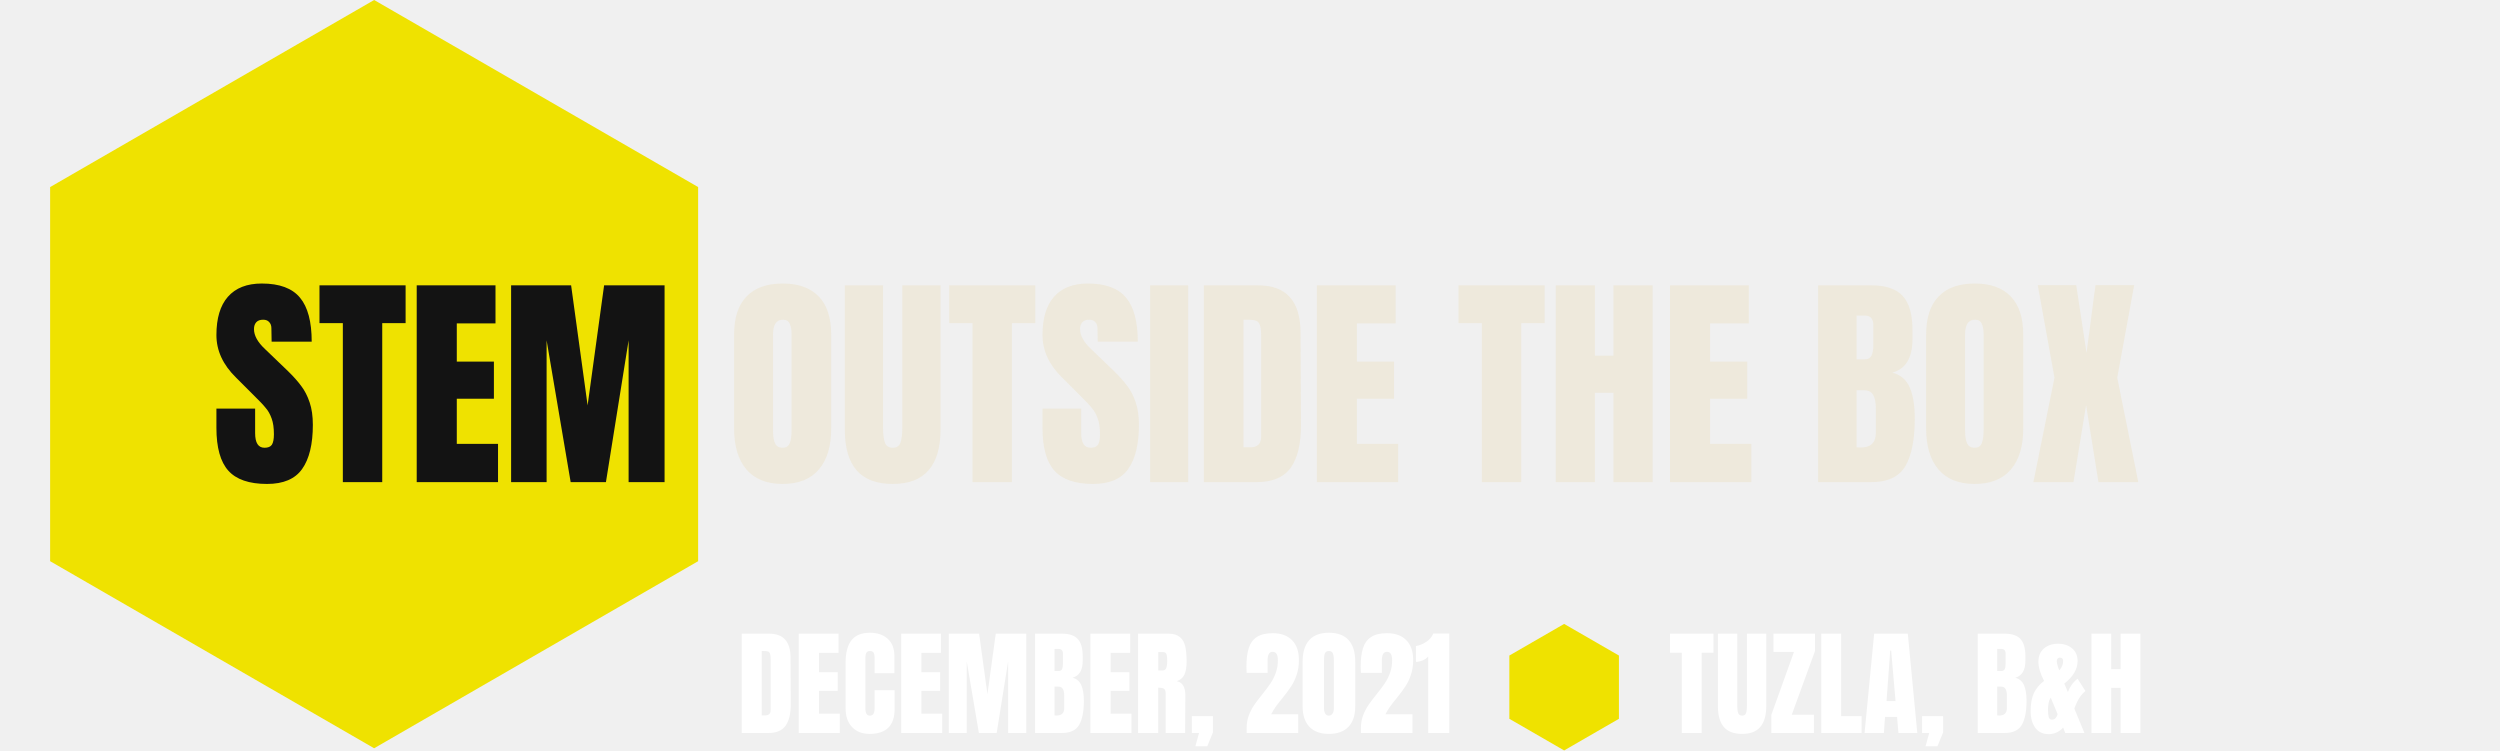
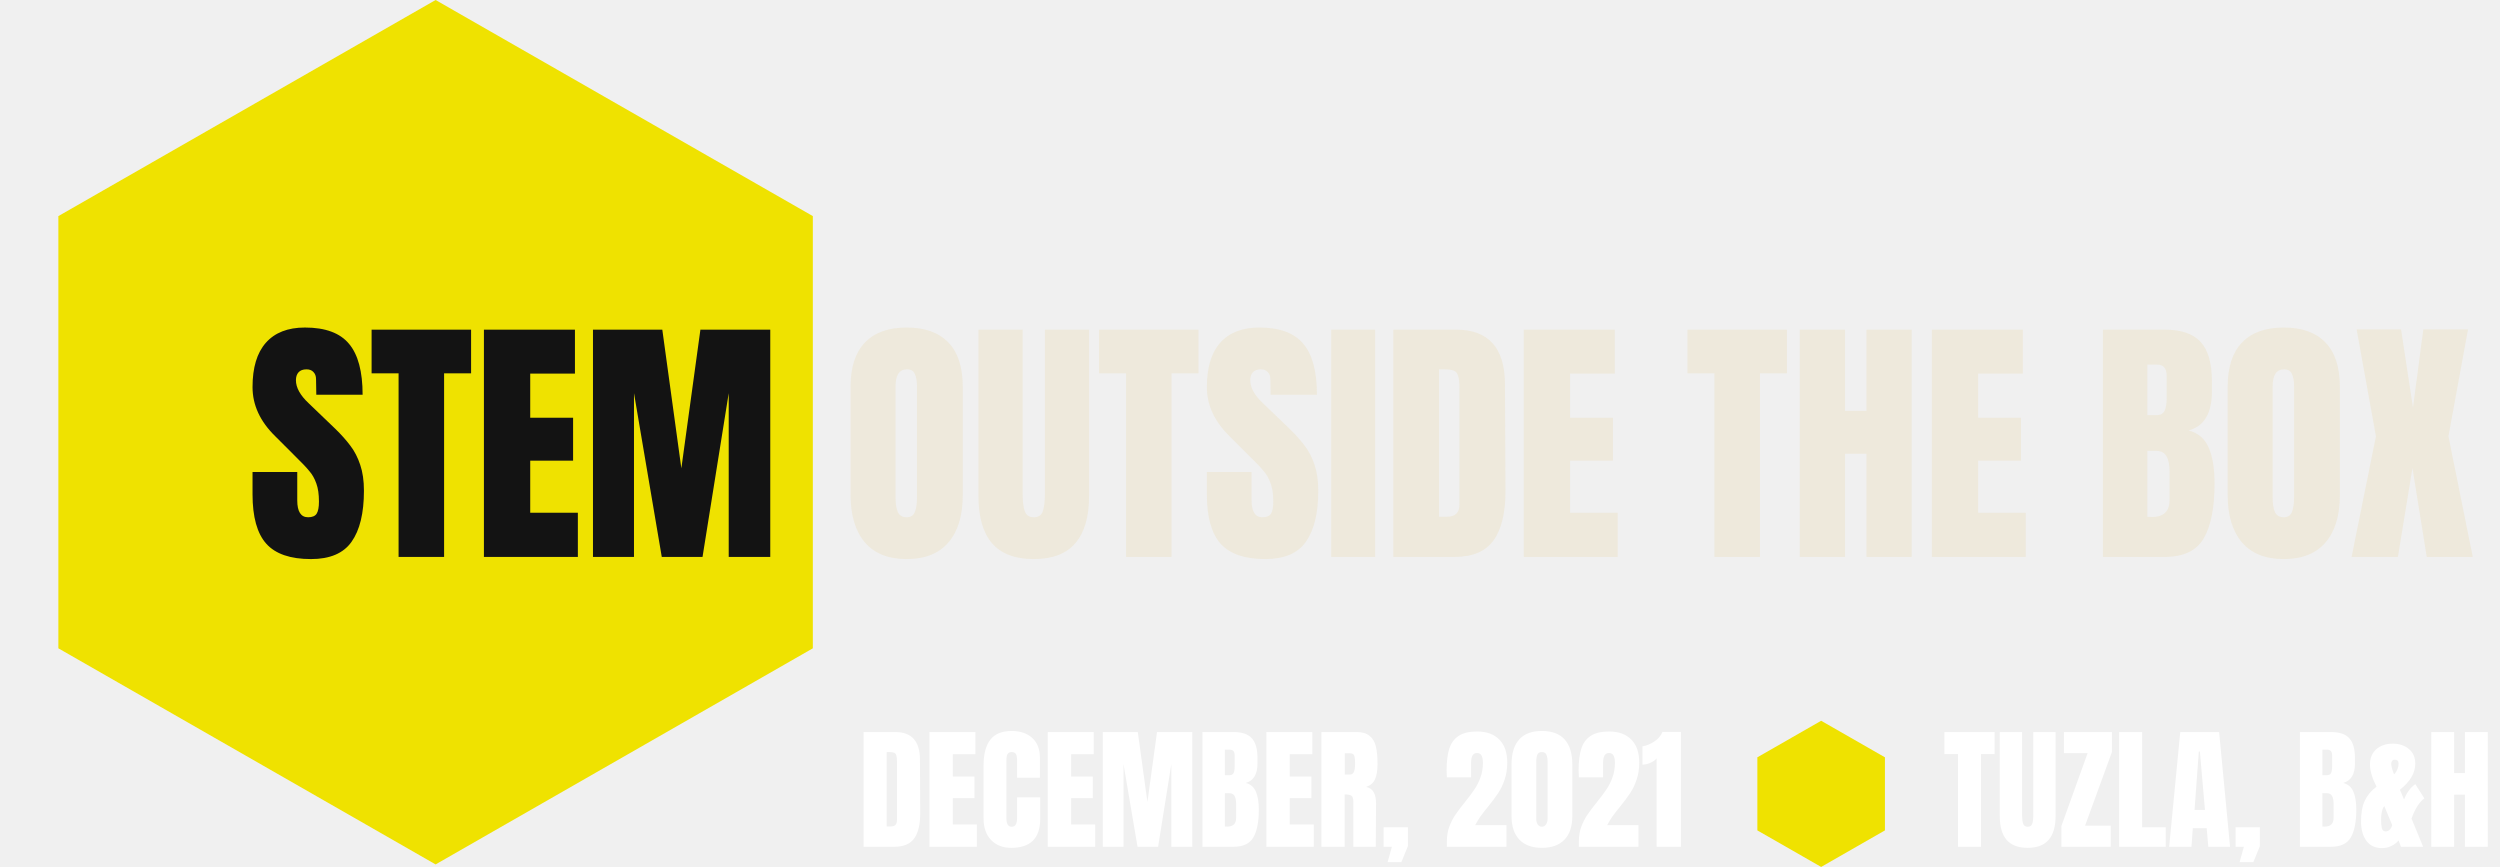
- <svg xmlns="http://www.w3.org/2000/svg" width="1146" height="344" viewBox="0 0 1146 344" fill="none">
-   <path d="M340.014 290.473H352.575C355.826 290.473 358.264 291.374 359.889 293.176C361.514 294.978 362.345 297.646 362.38 301.179L362.486 322.485C362.521 326.972 361.744 330.347 360.154 332.608C358.564 334.869 355.932 336 352.257 336H340.014V290.473ZM350.773 327.944C352.434 327.944 353.264 327.131 353.264 325.506V302.027C353.264 301.002 353.176 300.243 352.999 299.748C352.858 299.218 352.575 298.865 352.151 298.688C351.727 298.511 351.073 298.423 350.19 298.423H349.183V327.944H350.773ZM366.152 336V290.473H384.384V299.271H375.427V308.122H384.013V316.708H375.427V327.149H384.967V336H366.152ZM398.593 336.424C395.272 336.424 392.604 335.382 390.59 333.297C388.612 331.212 387.622 328.35 387.622 324.711V303.723C387.622 299.2 388.523 295.791 390.325 293.494C392.127 291.197 394.954 290.049 398.805 290.049C402.162 290.049 404.865 290.968 406.914 292.805C408.964 294.642 409.988 297.292 409.988 300.755V308.599H400.925V301.868C400.925 300.561 400.766 299.66 400.448 299.165C400.13 298.67 399.583 298.423 398.805 298.423C397.993 298.423 397.427 298.706 397.109 299.271C396.827 299.836 396.685 300.667 396.685 301.762V324.605C396.685 325.806 396.862 326.69 397.215 327.255C397.569 327.785 398.099 328.05 398.805 328.05C400.219 328.05 400.925 326.902 400.925 324.605V316.39H410.094V324.976C410.094 332.608 406.261 336.424 398.593 336.424ZM413.096 336V290.473H431.328V299.271H422.371V308.122H430.957V316.708H422.371V327.149H431.911V336H413.096ZM434.938 336V290.473H448.824L452.64 318.245L456.456 290.473H470.448V336H462.127V303.193L456.88 336H448.718L443.153 303.193V336H434.938ZM474.481 290.473H486.83C490.151 290.473 492.554 291.286 494.038 292.911C495.557 294.536 496.317 297.186 496.317 300.861V302.875C496.317 307.221 494.762 309.818 491.653 310.666C493.561 311.161 494.903 312.309 495.681 314.111C496.458 315.913 496.847 318.298 496.847 321.266C496.847 326.107 496.122 329.781 494.674 332.29C493.225 334.763 490.61 336 486.83 336H474.481V290.473ZM485.24 307.592C486.017 307.592 486.547 307.309 486.83 306.744C487.112 306.143 487.254 305.313 487.254 304.253V299.695C487.254 298.211 486.6 297.469 485.293 297.469H483.385V307.592H485.24ZM484.286 327.997C486.653 327.997 487.837 326.866 487.837 324.605V318.934C487.837 317.556 487.625 316.514 487.201 315.807C486.812 315.1 486.105 314.747 485.081 314.747H483.385V327.944L484.286 327.997ZM499.842 336V290.473H518.074V299.271H509.117V308.122H517.703V316.708H509.117V327.149H518.657V336H499.842ZM521.684 290.473H535.676C537.902 290.473 539.616 290.985 540.817 292.01C542.054 292.999 542.884 294.413 543.308 296.25C543.732 298.052 543.944 300.366 543.944 303.193C543.944 305.772 543.608 307.786 542.937 309.235C542.266 310.684 541.1 311.691 539.439 312.256C540.817 312.539 541.806 313.228 542.407 314.323C543.043 315.418 543.361 316.902 543.361 318.775L543.255 336H534.351V318.192C534.351 316.92 534.104 316.107 533.609 315.754C533.114 315.401 532.213 315.224 530.906 315.224V336H521.684V290.473ZM533.132 307.327C534.404 307.327 535.04 305.949 535.04 303.193C535.04 301.992 534.987 301.091 534.881 300.49C534.775 299.889 534.581 299.483 534.298 299.271C534.015 299.024 533.609 298.9 533.079 298.9H530.959V307.327H533.132ZM547.949 342.095L549.645 336H546.359V328.262H556.005V335.735L553.408 342.095H547.949ZM571.465 333.827C571.465 331.742 571.783 329.817 572.419 328.05C573.09 326.283 573.903 324.693 574.857 323.28C575.811 321.867 577.065 320.206 578.62 318.298C580.21 316.319 581.464 314.641 582.383 313.263C583.337 311.885 584.132 310.313 584.768 308.546C585.439 306.744 585.775 304.801 585.775 302.716C585.775 301.479 585.598 300.525 585.245 299.854C584.892 299.147 584.256 298.794 583.337 298.794C581.818 298.794 581.058 300.154 581.058 302.875V308.44H571.465L571.359 305.631C571.359 302.168 571.712 299.324 572.419 297.098C573.126 294.872 574.362 293.176 576.129 292.01C577.896 290.844 580.334 290.261 583.443 290.261C587.259 290.261 590.209 291.339 592.294 293.494C594.379 295.614 595.421 298.635 595.421 302.557C595.421 305.066 595.068 307.345 594.361 309.394C593.69 311.408 592.842 313.175 591.817 314.694C590.828 316.213 589.503 317.998 587.842 320.047C586.641 321.496 585.634 322.785 584.821 323.916C584.044 325.047 583.337 326.213 582.701 327.414H595.103V336H571.465V333.827ZM609.155 336.424C605.304 336.424 602.336 335.346 600.251 333.191C598.167 331 597.124 327.891 597.124 323.863V303.299C597.124 298.988 598.131 295.702 600.145 293.441C602.159 291.18 605.163 290.049 609.155 290.049C613.183 290.049 616.204 291.18 618.218 293.441C620.232 295.702 621.239 298.988 621.239 303.299V323.863C621.239 327.926 620.197 331.036 618.112 333.191C616.028 335.346 613.042 336.424 609.155 336.424ZM609.155 328.05C609.827 328.05 610.374 327.75 610.798 327.149C611.222 326.513 611.434 325.771 611.434 324.923V302.451C611.434 301.144 611.275 300.154 610.957 299.483C610.675 298.776 610.074 298.423 609.155 298.423C608.237 298.423 607.636 298.776 607.353 299.483C607.071 300.154 606.929 301.144 606.929 302.451V324.923C606.929 325.771 607.124 326.513 607.512 327.149C607.936 327.75 608.484 328.05 609.155 328.05ZM623.844 333.827C623.844 331.742 624.162 329.817 624.798 328.05C625.469 326.283 626.282 324.693 627.236 323.28C628.19 321.867 629.444 320.206 630.999 318.298C632.589 316.319 633.843 314.641 634.762 313.263C635.716 311.885 636.511 310.313 637.147 308.546C637.818 306.744 638.154 304.801 638.154 302.716C638.154 301.479 637.977 300.525 637.624 299.854C637.271 299.147 636.635 298.794 635.716 298.794C634.197 298.794 633.437 300.154 633.437 302.875V308.44H623.844L623.738 305.631C623.738 302.168 624.091 299.324 624.798 297.098C625.505 294.872 626.741 293.176 628.508 292.01C630.275 290.844 632.713 290.261 635.822 290.261C639.638 290.261 642.588 291.339 644.673 293.494C646.758 295.614 647.8 298.635 647.8 302.557C647.8 305.066 647.447 307.345 646.74 309.394C646.069 311.408 645.221 313.175 644.196 314.694C643.207 316.213 641.882 317.998 640.221 320.047C639.02 321.496 638.013 322.785 637.2 323.916C636.423 325.047 635.716 326.213 635.08 327.414H647.482V336H623.844V333.827ZM654.697 300.914C654.097 301.656 653.249 302.257 652.153 302.716C651.093 303.175 650.069 303.405 649.079 303.405V296.144C650.634 295.897 652.171 295.278 653.69 294.289C655.245 293.3 656.358 292.01 657.029 290.42H664.343V336H654.697V300.914Z" fill="white" />
-   <path d="M770.936 336V299.218H765.53V290.473H785.458V299.218H780.052V336H770.936ZM798.575 336.424C794.829 336.424 792.038 335.364 790.201 333.244C788.399 331.124 787.498 327.979 787.498 323.81V290.473H796.349V323.439C796.349 324.888 796.49 326.018 796.773 326.831C797.055 327.644 797.656 328.05 798.575 328.05C799.493 328.05 800.094 327.661 800.377 326.884C800.659 326.071 800.801 324.923 800.801 323.439V290.473H809.652V323.81C809.652 327.979 808.733 331.124 806.896 333.244C805.094 335.364 802.32 336.424 798.575 336.424ZM811.964 336V327.732L822.352 298.847H812.971V290.473H831.998V298.423L821.345 327.626H831.521V336H811.964ZM834.868 336V290.473H843.984V328.262H853.365V336H834.868ZM854.715 336L859.114 290.473H874.537L878.883 336H870.244L869.608 328.633H864.096L863.566 336H854.715ZM864.785 321.372H868.919L866.905 298.211H866.481L864.785 321.372ZM882.665 342.095L884.361 336H881.075V328.262H890.721V335.735L888.124 342.095H882.665ZM906.605 290.473H918.954C922.275 290.473 924.678 291.286 926.162 292.911C927.681 294.536 928.441 297.186 928.441 300.861V302.875C928.441 307.221 926.886 309.818 923.777 310.666C925.685 311.161 927.027 312.309 927.805 314.111C928.582 315.913 928.971 318.298 928.971 321.266C928.971 326.107 928.246 329.781 926.798 332.29C925.349 334.763 922.734 336 918.954 336H906.605V290.473ZM917.364 307.592C918.141 307.592 918.671 307.309 918.954 306.744C919.236 306.143 919.378 305.313 919.378 304.253V299.695C919.378 298.211 918.724 297.469 917.417 297.469H915.509V307.592H917.364ZM916.41 327.997C918.777 327.997 919.961 326.866 919.961 324.605V318.934C919.961 317.556 919.749 316.514 919.325 315.807C918.936 315.1 918.229 314.747 917.205 314.747H915.509V327.944L916.41 327.997ZM939.174 336.53C936.453 336.53 934.386 335.558 932.973 333.615C931.56 331.672 930.853 329.145 930.853 326.036C930.853 322.573 931.348 319.8 932.337 317.715C933.326 315.595 934.881 313.74 937.001 312.15C935.27 308.758 934.404 305.825 934.404 303.352C934.404 300.773 935.234 298.759 936.895 297.31C938.591 295.826 940.764 295.084 943.414 295.084C946.029 295.084 948.166 295.791 949.827 297.204C951.523 298.582 952.371 300.525 952.371 303.034C952.371 306.709 950.339 310.154 946.276 313.369L947.919 317.238C948.908 314.623 950.392 312.592 952.371 311.143L955.975 316.761C953.89 318.386 952.194 321.072 950.887 324.817L955.498 336H946.7L945.746 333.509C945.004 334.392 944.05 335.117 942.884 335.682C941.753 336.247 940.517 336.53 939.174 336.53ZM944.368 306.797C944.721 306.408 945.039 305.861 945.322 305.154C945.605 304.412 945.746 303.705 945.746 303.034C945.746 301.974 945.234 301.444 944.209 301.444C943.785 301.444 943.449 301.603 943.202 301.921C942.955 302.204 942.831 302.575 942.831 303.034C942.831 303.953 943.202 305.366 943.944 307.274L944.368 306.797ZM940.605 329.905C941.276 329.905 941.842 329.658 942.301 329.163C942.76 328.633 943.061 328.032 943.202 327.361L940.075 319.835L939.757 320.312C939.474 320.736 939.245 321.407 939.068 322.326C938.891 323.245 938.803 324.146 938.803 325.029V325.294C938.803 326.672 938.909 327.785 939.121 328.633C939.333 329.481 939.828 329.905 940.605 329.905ZM958.725 336V290.473H967.788V306.744H972.081V290.473H981.144V336H972.081V315.33H967.788V336H958.725Z" fill="white" />
-   <path d="M171.5 0L320.023 85.75V257.25L171.5 343L22.977 257.25V85.75L171.5 0Z" fill="#EFE200" />
-   <path d="M717 286L742.115 300.5V329.5L717 344L691.885 329.5V300.5L717 286Z" fill="#EFE200" />
-   <path d="M122.41 221.84C114.22 221.84 108.305 219.81 104.665 215.75C101.025 211.69 99.205 205.145 99.205 196.115V187.295H116.95V198.53C116.95 203.01 118.385 205.25 121.255 205.25C122.865 205.25 123.985 204.795 124.615 203.885C125.245 202.905 125.56 201.295 125.56 199.055C125.56 196.115 125.21 193.7 124.51 191.81C123.81 189.85 122.9 188.24 121.78 186.98C120.73 185.65 118.805 183.62 116.005 180.89L108.235 173.12C102.215 167.24 99.205 160.73 99.205 153.59C99.205 145.89 100.955 140.045 104.455 136.055C108.025 131.995 113.205 129.965 119.995 129.965C128.115 129.965 133.96 132.135 137.53 136.475C141.1 140.745 142.885 147.465 142.885 156.635H124.51L124.405 150.44C124.405 149.25 124.055 148.305 123.355 147.605C122.725 146.905 121.815 146.555 120.625 146.555C119.225 146.555 118.175 146.94 117.475 147.71C116.775 148.48 116.425 149.53 116.425 150.86C116.425 153.8 118.105 156.845 121.465 159.995L131.965 170.075C134.415 172.455 136.445 174.73 138.055 176.9C139.665 179 140.96 181.52 141.94 184.46C142.92 187.33 143.41 190.76 143.41 194.75C143.41 203.64 141.765 210.395 138.475 215.015C135.255 219.565 129.9 221.84 122.41 221.84ZM157.158 221V148.13H146.448V130.805H185.928V148.13H175.218V221H157.158ZM191.019 221V130.805H227.139V148.235H209.394V165.77H226.404V182.78H209.394V203.465H228.294V221H191.019ZM234.291 221V130.805H261.801L269.361 185.825L276.921 130.805H304.641V221H288.156V156.005L277.761 221H261.591L250.566 156.005V221H234.291Z" fill="#131313" />
-   <path d="M358.765 221.84C351.485 221.84 345.955 219.635 342.175 215.225C338.395 210.745 336.505 204.48 336.505 196.43V153.485C336.505 145.715 338.395 139.87 342.175 135.95C345.955 131.96 351.485 129.965 358.765 129.965C366.045 129.965 371.575 131.96 375.355 135.95C379.135 139.87 381.025 145.715 381.025 153.485V196.43C381.025 204.55 379.135 210.815 375.355 215.225C371.575 219.635 366.045 221.84 358.765 221.84ZM358.765 205.25C360.375 205.25 361.46 204.55 362.02 203.15C362.58 201.75 362.86 199.79 362.86 197.27V153.17C362.86 151.21 362.58 149.635 362.02 148.445C361.53 147.185 360.48 146.555 358.87 146.555C355.86 146.555 354.355 148.83 354.355 153.38V197.375C354.355 199.965 354.67 201.925 355.3 203.255C355.93 204.585 357.085 205.25 358.765 205.25ZM409.199 221.84C401.779 221.84 396.249 219.74 392.609 215.54C389.039 211.34 387.254 205.11 387.254 196.85V130.805H404.789V196.115C404.789 198.985 405.069 201.225 405.629 202.835C406.189 204.445 407.379 205.25 409.199 205.25C411.019 205.25 412.209 204.48 412.769 202.94C413.329 201.33 413.609 199.055 413.609 196.115V130.805H431.144V196.85C431.144 205.11 429.324 211.34 425.684 215.54C422.114 219.74 416.619 221.84 409.199 221.84ZM445.806 221V148.13H435.096V130.805H474.576V148.13H463.866V221H445.806ZM501.087 221.84C492.897 221.84 486.982 219.81 483.342 215.75C479.702 211.69 477.882 205.145 477.882 196.115V187.295H495.627V198.53C495.627 203.01 497.062 205.25 499.932 205.25C501.542 205.25 502.662 204.795 503.292 203.885C503.922 202.905 504.237 201.295 504.237 199.055C504.237 196.115 503.887 193.7 503.187 191.81C502.487 189.85 501.577 188.24 500.457 186.98C499.407 185.65 497.482 183.62 494.682 180.89L486.912 173.12C480.892 167.24 477.882 160.73 477.882 153.59C477.882 145.89 479.632 140.045 483.132 136.055C486.702 131.995 491.882 129.965 498.672 129.965C506.792 129.965 512.637 132.135 516.207 136.475C519.777 140.745 521.562 147.465 521.562 156.635H503.187L503.082 150.44C503.082 149.25 502.732 148.305 502.032 147.605C501.402 146.905 500.492 146.555 499.302 146.555C497.902 146.555 496.852 146.94 496.152 147.71C495.452 148.48 495.102 149.53 495.102 150.86C495.102 153.8 496.782 156.845 500.142 159.995L510.642 170.075C513.092 172.455 515.122 174.73 516.732 176.9C518.342 179 519.637 181.52 520.617 184.46C521.597 187.33 522.087 190.76 522.087 194.75C522.087 203.64 520.442 210.395 517.152 215.015C513.932 219.565 508.577 221.84 501.087 221.84ZM527.225 221V130.805H544.655V221H527.225ZM551.854 130.805H576.739C583.179 130.805 588.009 132.59 591.229 136.16C594.449 139.73 596.094 145.015 596.164 152.015L596.374 194.225C596.444 203.115 594.904 209.8 591.754 214.28C588.604 218.76 583.389 221 576.109 221H551.854V130.805ZM573.169 205.04C576.459 205.04 578.104 203.43 578.104 200.21V153.695C578.104 151.665 577.929 150.16 577.579 149.18C577.299 148.13 576.739 147.43 575.899 147.08C575.059 146.73 573.764 146.555 572.014 146.555H570.019V205.04H573.169ZM603.636 221V130.805H639.756V148.235H622.011V165.77H639.021V182.78H622.011V203.465H640.911V221H603.636ZM679.287 221V148.13H668.577V130.805H708.057V148.13H697.347V221H679.287ZM713.148 221V130.805H731.103V163.04H739.608V130.805H757.563V221H739.608V180.05H731.103V221H713.148ZM765.546 221V130.805H801.666V148.235H783.921V165.77H800.931V182.78H783.921V203.465H802.821V221H765.546ZM833.427 130.805H857.892C864.472 130.805 869.232 132.415 872.172 135.635C875.182 138.855 876.687 144.105 876.687 151.385V155.375C876.687 163.985 873.607 169.13 867.447 170.81C871.227 171.79 873.887 174.065 875.427 177.635C876.967 181.205 877.737 185.93 877.737 191.81C877.737 201.4 876.302 208.68 873.432 213.65C870.562 218.55 865.382 221 857.892 221H833.427V130.805ZM854.742 164.72C856.282 164.72 857.332 164.16 857.892 163.04C858.452 161.85 858.732 160.205 858.732 158.105V149.075C858.732 146.135 857.437 144.665 854.847 144.665H851.067V164.72H854.742ZM852.852 205.145C857.542 205.145 859.887 202.905 859.887 198.425V187.19C859.887 184.46 859.467 182.395 858.627 180.995C857.857 179.595 856.457 178.895 854.427 178.895H851.067V205.04L852.852 205.145ZM905.196 221.84C897.916 221.84 892.386 219.635 888.606 215.225C884.826 210.745 882.936 204.48 882.936 196.43V153.485C882.936 145.715 884.826 139.87 888.606 135.95C892.386 131.96 897.916 129.965 905.196 129.965C912.476 129.965 918.006 131.96 921.786 135.95C925.566 139.87 927.456 145.715 927.456 153.485V196.43C927.456 204.55 925.566 210.815 921.786 215.225C918.006 219.635 912.476 221.84 905.196 221.84ZM905.196 205.25C906.806 205.25 907.891 204.55 908.451 203.15C909.011 201.75 909.291 199.79 909.291 197.27V153.17C909.291 151.21 909.011 149.635 908.451 148.445C907.961 147.185 906.911 146.555 905.301 146.555C902.291 146.555 900.786 148.83 900.786 153.38V197.375C900.786 199.965 901.101 201.925 901.731 203.255C902.361 204.585 903.516 205.25 905.196 205.25ZM932.11 221L941.77 173.12L934.105 130.7H951.745L956.47 161.78L960.565 130.7H978.31L970.54 173.12L980.2 221H961.93L956.26 185.72L950.485 221H932.11Z" fill="#EEE9DC" />
+ <svg xmlns="http://www.w3.org/2000/svg" width="992" height="344" viewBox="0 0 992 344" fill="none">
+   <path d="M342.668 290.473H355.229C358.48 290.473 360.918 291.374 362.543 293.176C364.169 294.978 364.999 297.646 365.034 301.179L365.14 322.485C365.176 326.972 364.398 330.347 362.808 332.608C361.218 334.869 358.586 336 354.911 336H342.668V290.473ZM353.427 327.944C355.088 327.944 355.918 327.131 355.918 325.506V302.027C355.918 301.002 355.83 300.243 355.653 299.748C355.512 299.218 355.229 298.865 354.805 298.688C354.381 298.511 353.728 298.423 352.844 298.423H351.837V327.944H353.427ZM368.806 336V290.473H387.038V299.271H378.081V308.122H386.667V316.708H378.081V327.149H387.621V336H368.806ZM401.248 336.424C397.926 336.424 395.259 335.382 393.245 333.297C391.266 331.212 390.277 328.35 390.277 324.711V303.723C390.277 299.2 391.178 295.791 392.98 293.494C394.782 291.197 397.608 290.049 401.46 290.049C404.816 290.049 407.519 290.968 409.569 292.805C411.618 294.642 412.643 297.292 412.643 300.755V308.599H403.58V301.868C403.58 300.561 403.421 299.66 403.103 299.165C402.785 298.67 402.237 298.423 401.46 298.423C400.647 298.423 400.082 298.706 399.764 299.271C399.481 299.836 399.34 300.667 399.34 301.762V324.605C399.34 325.806 399.516 326.69 399.87 327.255C400.223 327.785 400.753 328.05 401.46 328.05C402.873 328.05 403.58 326.902 403.58 324.605V316.39H412.749V324.976C412.749 332.608 408.915 336.424 401.248 336.424ZM415.75 336V290.473H433.982V299.271H425.025V308.122H433.611V316.708H425.025V327.149H434.565V336H415.75ZM437.592 336V290.473H451.478L455.294 318.245L459.11 290.473H473.102V336H464.781V303.193L459.534 336H451.372L445.807 303.193V336H437.592ZM477.135 290.473H489.484C492.805 290.473 495.208 291.286 496.692 292.911C498.211 294.536 498.971 297.186 498.971 300.861V302.875C498.971 307.221 497.416 309.818 494.307 310.666C496.215 311.161 497.558 312.309 498.335 314.111C499.112 315.913 499.501 318.298 499.501 321.266C499.501 326.107 498.777 329.781 497.328 332.29C495.879 334.763 493.265 336 489.484 336H477.135V290.473ZM487.894 307.592C488.671 307.592 489.201 307.309 489.484 306.744C489.767 306.143 489.908 305.313 489.908 304.253V299.695C489.908 298.211 489.254 297.469 487.947 297.469H486.039V307.592H487.894ZM486.94 327.997C489.307 327.997 490.491 326.866 490.491 324.605V318.934C490.491 317.556 490.279 316.514 489.855 315.807C489.466 315.1 488.76 314.747 487.735 314.747H486.039V327.944L486.94 327.997ZM502.496 336V290.473H520.728V299.271H511.771V308.122H520.357V316.708H511.771V327.149H521.311V336H502.496ZM524.338 290.473H538.33C540.556 290.473 542.27 290.985 543.471 292.01C544.708 292.999 545.538 294.413 545.962 296.25C546.386 298.052 546.598 300.366 546.598 303.193C546.598 305.772 546.263 307.786 545.591 309.235C544.92 310.684 543.754 311.691 542.093 312.256C543.471 312.539 544.461 313.228 545.061 314.323C545.697 315.418 546.015 316.902 546.015 318.775L545.909 336H537.005V318.192C537.005 316.92 536.758 316.107 536.263 315.754C535.769 315.401 534.868 315.224 533.56 315.224V336H524.338V290.473ZM535.786 307.327C537.058 307.327 537.694 305.949 537.694 303.193C537.694 301.992 537.641 301.091 537.535 300.49C537.429 299.889 537.235 299.483 536.952 299.271C536.67 299.024 536.263 298.9 535.733 298.9H533.613V307.327H535.786ZM550.603 342.095L552.299 336H549.013V328.262H558.659V335.735L556.062 342.095H550.603ZM574.119 333.827C574.119 331.742 574.437 329.817 575.073 328.05C575.745 326.283 576.557 324.693 577.511 323.28C578.465 321.867 579.72 320.206 581.274 318.298C582.864 316.319 584.119 314.641 585.037 313.263C585.991 311.885 586.786 310.313 587.422 308.546C588.094 306.744 588.429 304.801 588.429 302.716C588.429 301.479 588.253 300.525 587.899 299.854C587.546 299.147 586.91 298.794 585.991 298.794C584.472 298.794 583.712 300.154 583.712 302.875V308.44H574.119L574.013 305.631C574.013 302.168 574.367 299.324 575.073 297.098C575.78 294.872 577.017 293.176 578.783 292.01C580.55 290.844 582.988 290.261 586.097 290.261C589.913 290.261 592.864 291.339 594.948 293.494C597.033 295.614 598.075 298.635 598.075 302.557C598.075 305.066 597.722 307.345 597.015 309.394C596.344 311.408 595.496 313.175 594.471 314.694C593.482 316.213 592.157 317.998 590.496 320.047C589.295 321.496 588.288 322.785 587.475 323.916C586.698 325.047 585.991 326.213 585.355 327.414H597.757V336H574.119V333.827ZM611.81 336.424C607.958 336.424 604.99 335.346 602.906 333.191C600.821 331 599.779 327.891 599.779 323.863V303.299C599.779 298.988 600.786 295.702 602.8 293.441C604.814 291.18 607.817 290.049 611.81 290.049C615.838 290.049 618.859 291.18 620.873 293.441C622.887 295.702 623.894 298.988 623.894 303.299V323.863C623.894 327.926 622.851 331.036 620.767 333.191C618.682 335.346 615.696 336.424 611.81 336.424ZM611.81 328.05C612.481 328.05 613.029 327.75 613.453 327.149C613.877 326.513 614.089 325.771 614.089 324.923V302.451C614.089 301.144 613.93 300.154 613.612 299.483C613.329 298.776 612.728 298.423 611.81 298.423C610.891 298.423 610.29 298.776 610.008 299.483C609.725 300.154 609.584 301.144 609.584 302.451V324.923C609.584 325.771 609.778 326.513 610.167 327.149C610.591 327.75 611.138 328.05 611.81 328.05ZM626.498 333.827C626.498 331.742 626.816 329.817 627.452 328.05C628.124 326.283 628.936 324.693 629.89 323.28C630.844 321.867 632.099 320.206 633.653 318.298C635.243 316.319 636.498 314.641 637.416 313.263C638.37 311.885 639.165 310.313 639.801 308.546C640.473 306.744 640.808 304.801 640.808 302.716C640.808 301.479 640.632 300.525 640.278 299.854C639.925 299.147 639.289 298.794 638.37 298.794C636.851 298.794 636.091 300.154 636.091 302.875V308.44H626.498L626.392 305.631C626.392 302.168 626.746 299.324 627.452 297.098C628.159 294.872 629.396 293.176 631.162 292.01C632.929 290.844 635.367 290.261 638.476 290.261C642.292 290.261 645.243 291.339 647.327 293.494C649.412 295.614 650.454 298.635 650.454 302.557C650.454 305.066 650.101 307.345 649.394 309.394C648.723 311.408 647.875 313.175 646.85 314.694C645.861 316.213 644.536 317.998 642.875 320.047C641.674 321.496 640.667 322.785 639.854 323.916C639.077 325.047 638.37 326.213 637.734 327.414H650.136V336H626.498V333.827ZM657.352 300.914C656.751 301.656 655.903 302.257 654.808 302.716C653.748 303.175 652.723 303.405 651.734 303.405V296.144C653.288 295.897 654.825 295.278 656.345 294.289C657.899 293.3 659.012 292.01 659.684 290.42H666.998V336H657.352V300.914Z" fill="white" />
+   <path d="M776.944 336V299.218H771.538V290.473H791.466V299.218H786.06V336H776.944ZM804.582 336.424C800.837 336.424 798.046 335.364 796.208 333.244C794.406 331.124 793.505 327.979 793.505 323.81V290.473H802.356V323.439C802.356 324.888 802.498 326.018 802.78 326.831C803.063 327.644 803.664 328.05 804.582 328.05C805.501 328.05 806.102 327.661 806.384 326.884C806.667 326.071 806.808 324.923 806.808 323.439V290.473H815.659V323.81C815.659 327.979 814.741 331.124 812.903 333.244C811.101 335.364 808.328 336.424 804.582 336.424ZM817.972 336V327.732L828.36 298.847H818.979V290.473H838.006V298.423L827.353 327.626H837.529V336H817.972ZM840.876 336V290.473H849.992V328.262H859.373V336H840.876ZM860.723 336L865.122 290.473H880.545L884.891 336H876.252L875.616 328.633H870.104L869.574 336H860.723ZM870.793 321.372H874.927L872.913 298.211H872.489L870.793 321.372ZM888.672 342.095L890.368 336H887.082V328.262H896.728V335.735L894.131 342.095H888.672ZM912.613 290.473H924.962C928.283 290.473 930.686 291.286 932.17 292.911C933.689 294.536 934.449 297.186 934.449 300.861V302.875C934.449 307.221 932.894 309.818 929.785 310.666C931.693 311.161 933.035 312.309 933.813 314.111C934.59 315.913 934.979 318.298 934.979 321.266C934.979 326.107 934.254 329.781 932.806 332.29C931.357 334.763 928.742 336 924.962 336H912.613V290.473ZM923.372 307.592C924.149 307.592 924.679 307.309 924.962 306.744C925.244 306.143 925.386 305.313 925.386 304.253V299.695C925.386 298.211 924.732 297.469 923.425 297.469H921.517V307.592H923.372ZM922.418 327.997C924.785 327.997 925.969 326.866 925.969 324.605V318.934C925.969 317.556 925.757 316.514 925.333 315.807C924.944 315.1 924.237 314.747 923.213 314.747H921.517V327.944L922.418 327.997ZM945.182 336.53C942.461 336.53 940.394 335.558 938.981 333.615C937.568 331.672 936.861 329.145 936.861 326.036C936.861 322.573 937.356 319.8 938.345 317.715C939.334 315.595 940.889 313.74 943.009 312.15C941.278 308.758 940.412 305.825 940.412 303.352C940.412 300.773 941.242 298.759 942.903 297.31C944.599 295.826 946.772 295.084 949.422 295.084C952.037 295.084 954.174 295.791 955.835 297.204C957.531 298.582 958.379 300.525 958.379 303.034C958.379 306.709 956.347 310.154 952.284 313.369L953.927 317.238C954.916 314.623 956.4 312.592 958.379 311.143L961.983 316.761C959.898 318.386 958.202 321.072 956.895 324.817L961.506 336H952.708L951.754 333.509C951.012 334.392 950.058 335.117 948.892 335.682C947.761 336.247 946.525 336.53 945.182 336.53ZM950.376 306.797C950.729 306.408 951.047 305.861 951.33 305.154C951.613 304.412 951.754 303.705 951.754 303.034C951.754 301.974 951.242 301.444 950.217 301.444C949.793 301.444 949.457 301.603 949.21 301.921C948.963 302.204 948.839 302.575 948.839 303.034C948.839 303.953 949.21 305.366 949.952 307.274L950.376 306.797ZM946.613 329.905C947.284 329.905 947.85 329.658 948.309 329.163C948.768 328.633 949.069 328.032 949.21 327.361L946.083 319.835L945.765 320.312C945.482 320.736 945.253 321.407 945.076 322.326C944.899 323.245 944.811 324.146 944.811 325.029V325.294C944.811 326.672 944.917 327.785 945.129 328.633C945.341 329.481 945.836 329.905 946.613 329.905ZM964.733 336V290.473H973.796V306.744H978.089V290.473H987.152V336H978.089V315.33H973.796V336H964.733Z" fill="white" />
+   <path d="M172.847 0L322.537 85.75V257.25L172.847 343L23.157 257.25V85.75L172.847 0Z" fill="#EFE200" />
+   <path d="M722.63 286L747.942 300.5V329.5L722.63 344L697.318 329.5V300.5L722.63 286Z" fill="#EFE200" />
+   <path d="M123.41 221.84C115.22 221.84 109.305 219.81 105.665 215.75C102.025 211.69 100.205 205.145 100.205 196.115V187.295H117.95V198.53C117.95 203.01 119.385 205.25 122.255 205.25C123.865 205.25 124.985 204.795 125.615 203.885C126.245 202.905 126.56 201.295 126.56 199.055C126.56 196.115 126.21 193.7 125.51 191.81C124.81 189.85 123.9 188.24 122.78 186.98C121.73 185.65 119.805 183.62 117.005 180.89L109.235 173.12C103.215 167.24 100.205 160.73 100.205 153.59C100.205 145.89 101.955 140.045 105.455 136.055C109.025 131.995 114.205 129.965 120.995 129.965C129.115 129.965 134.96 132.135 138.53 136.475C142.1 140.745 143.885 147.465 143.885 156.635H125.51L125.405 150.44C125.405 149.25 125.055 148.305 124.355 147.605C123.725 146.905 122.815 146.555 121.625 146.555C120.225 146.555 119.175 146.94 118.475 147.71C117.775 148.48 117.425 149.53 117.425 150.86C117.425 153.8 119.105 156.845 122.465 159.995L132.965 170.075C135.415 172.455 137.445 174.73 139.055 176.9C140.665 179 141.96 181.52 142.94 184.46C143.92 187.33 144.41 190.76 144.41 194.75C144.41 203.64 142.765 210.395 139.475 215.015C136.255 219.565 130.9 221.84 123.41 221.84ZM158.158 221V148.13H147.448V130.805H186.928V148.13H176.218V221H158.158ZM192.019 221V130.805H228.139V148.235H210.394V165.77H227.404V182.78H210.394V203.465H229.294V221H192.019ZM235.291 221V130.805H262.801L270.361 185.825L277.921 130.805H305.641V221H289.156V156.005L278.761 221H262.591L251.566 156.005V221H235.291Z" fill="#131313" />
+   <path d="M359.765 221.84C352.485 221.84 346.955 219.635 343.175 215.225C339.395 210.745 337.505 204.48 337.505 196.43V153.485C337.505 145.715 339.395 139.87 343.175 135.95C346.955 131.96 352.485 129.965 359.765 129.965C367.045 129.965 372.575 131.96 376.355 135.95C380.135 139.87 382.025 145.715 382.025 153.485V196.43C382.025 204.55 380.135 210.815 376.355 215.225C372.575 219.635 367.045 221.84 359.765 221.84ZM359.765 205.25C361.375 205.25 362.46 204.55 363.02 203.15C363.58 201.75 363.86 199.79 363.86 197.27V153.17C363.86 151.21 363.58 149.635 363.02 148.445C362.53 147.185 361.48 146.555 359.87 146.555C356.86 146.555 355.355 148.83 355.355 153.38V197.375C355.355 199.965 355.67 201.925 356.3 203.255C356.93 204.585 358.085 205.25 359.765 205.25ZM410.199 221.84C402.779 221.84 397.249 219.74 393.609 215.54C390.039 211.34 388.254 205.11 388.254 196.85V130.805H405.789V196.115C405.789 198.985 406.069 201.225 406.629 202.835C407.189 204.445 408.379 205.25 410.199 205.25C412.019 205.25 413.209 204.48 413.769 202.94C414.329 201.33 414.609 199.055 414.609 196.115V130.805H432.144V196.85C432.144 205.11 430.324 211.34 426.684 215.54C423.114 219.74 417.619 221.84 410.199 221.84ZM446.806 221V148.13H436.096V130.805H475.576V148.13H464.866V221H446.806ZM502.087 221.84C493.897 221.84 487.982 219.81 484.342 215.75C480.702 211.69 478.882 205.145 478.882 196.115V187.295H496.627V198.53C496.627 203.01 498.062 205.25 500.932 205.25C502.542 205.25 503.662 204.795 504.292 203.885C504.922 202.905 505.237 201.295 505.237 199.055C505.237 196.115 504.887 193.7 504.187 191.81C503.487 189.85 502.577 188.24 501.457 186.98C500.407 185.65 498.482 183.62 495.682 180.89L487.912 173.12C481.892 167.24 478.882 160.73 478.882 153.59C478.882 145.89 480.632 140.045 484.132 136.055C487.702 131.995 492.882 129.965 499.672 129.965C507.792 129.965 513.637 132.135 517.207 136.475C520.777 140.745 522.562 147.465 522.562 156.635H504.187L504.082 150.44C504.082 149.25 503.732 148.305 503.032 147.605C502.402 146.905 501.492 146.555 500.302 146.555C498.902 146.555 497.852 146.94 497.152 147.71C496.452 148.48 496.102 149.53 496.102 150.86C496.102 153.8 497.782 156.845 501.142 159.995L511.642 170.075C514.092 172.455 516.122 174.73 517.732 176.9C519.342 179 520.637 181.52 521.617 184.46C522.597 187.33 523.087 190.76 523.087 194.75C523.087 203.64 521.442 210.395 518.152 215.015C514.932 219.565 509.577 221.84 502.087 221.84ZM528.225 221V130.805H545.655V221H528.225ZM552.854 130.805H577.739C584.179 130.805 589.009 132.59 592.229 136.16C595.449 139.73 597.094 145.015 597.164 152.015L597.374 194.225C597.444 203.115 595.904 209.8 592.754 214.28C589.604 218.76 584.389 221 577.109 221H552.854V130.805ZM574.169 205.04C577.459 205.04 579.104 203.43 579.104 200.21V153.695C579.104 151.665 578.929 150.16 578.579 149.18C578.299 148.13 577.739 147.43 576.899 147.08C576.059 146.73 574.764 146.555 573.014 146.555H571.019V205.04H574.169ZM604.636 221V130.805H640.756V148.235H623.011V165.77H640.021V182.78H623.011V203.465H641.911V221H604.636ZM680.287 221V148.13H669.577V130.805H709.057V148.13H698.347V221H680.287ZM714.148 221V130.805H732.103V163.04H740.608V130.805H758.563V221H740.608V180.05H732.103V221H714.148ZM766.546 221V130.805H802.666V148.235H784.921V165.77H801.931V182.78H784.921V203.465H803.821V221H766.546ZM834.427 130.805H858.892C865.472 130.805 870.232 132.415 873.172 135.635C876.182 138.855 877.687 144.105 877.687 151.385V155.375C877.687 163.985 874.607 169.13 868.447 170.81C872.227 171.79 874.887 174.065 876.427 177.635C877.967 181.205 878.737 185.93 878.737 191.81C878.737 201.4 877.302 208.68 874.432 213.65C871.562 218.55 866.382 221 858.892 221H834.427V130.805ZM855.742 164.72C857.282 164.72 858.332 164.16 858.892 163.04C859.452 161.85 859.732 160.205 859.732 158.105V149.075C859.732 146.135 858.437 144.665 855.847 144.665H852.067V164.72H855.742ZM853.852 205.145C858.542 205.145 860.887 202.905 860.887 198.425V187.19C860.887 184.46 860.467 182.395 859.627 180.995C858.857 179.595 857.457 178.895 855.427 178.895H852.067V205.04L853.852 205.145ZM906.196 221.84C898.916 221.84 893.386 219.635 889.606 215.225C885.826 210.745 883.936 204.48 883.936 196.43V153.485C883.936 145.715 885.826 139.87 889.606 135.95C893.386 131.96 898.916 129.965 906.196 129.965C913.476 129.965 919.006 131.96 922.786 135.95C926.566 139.87 928.456 145.715 928.456 153.485V196.43C928.456 204.55 926.566 210.815 922.786 215.225C919.006 219.635 913.476 221.84 906.196 221.84ZM906.196 205.25C907.806 205.25 908.891 204.55 909.451 203.15C910.011 201.75 910.291 199.79 910.291 197.27V153.17C910.291 151.21 910.011 149.635 909.451 148.445C908.961 147.185 907.911 146.555 906.301 146.555C903.291 146.555 901.786 148.83 901.786 153.38V197.375C901.786 199.965 902.101 201.925 902.731 203.255C903.361 204.585 904.516 205.25 906.196 205.25ZM933.11 221L942.77 173.12L935.105 130.7H952.745L957.47 161.78L961.565 130.7H979.31L971.54 173.12L981.2 221H962.93L957.26 185.72L951.485 221H933.11Z" fill="#EEE9DC" />
</svg>
